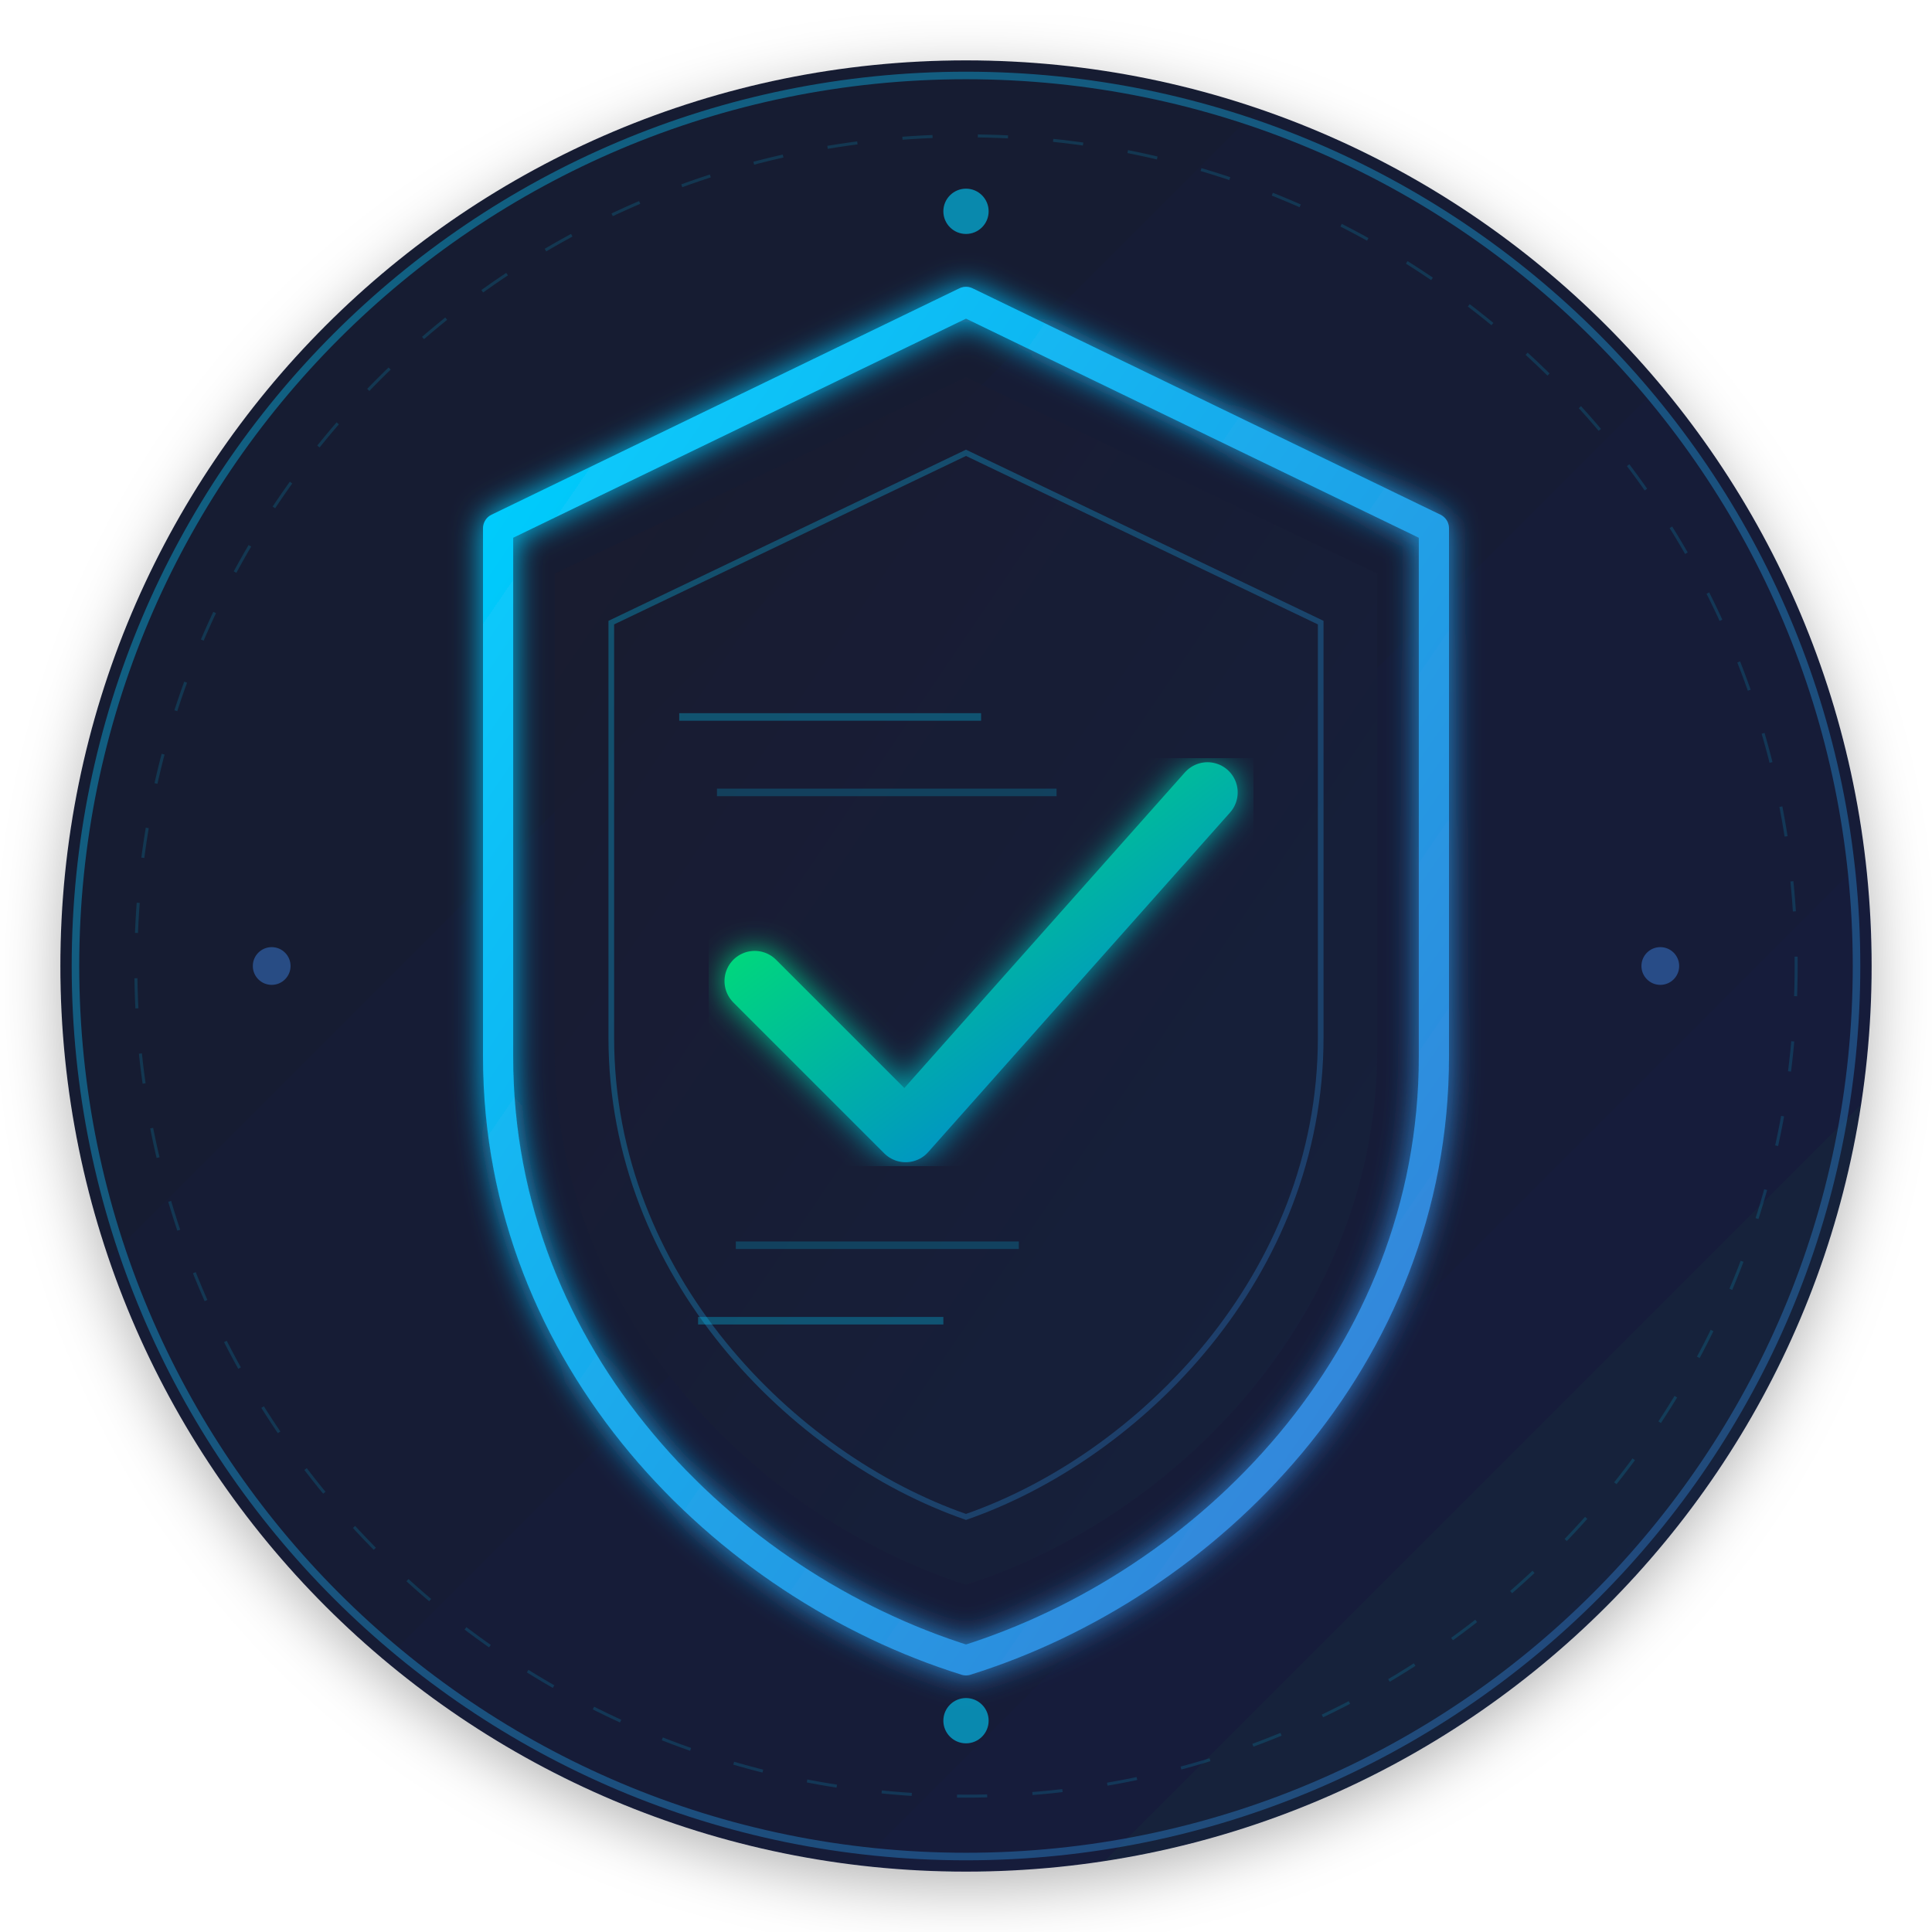
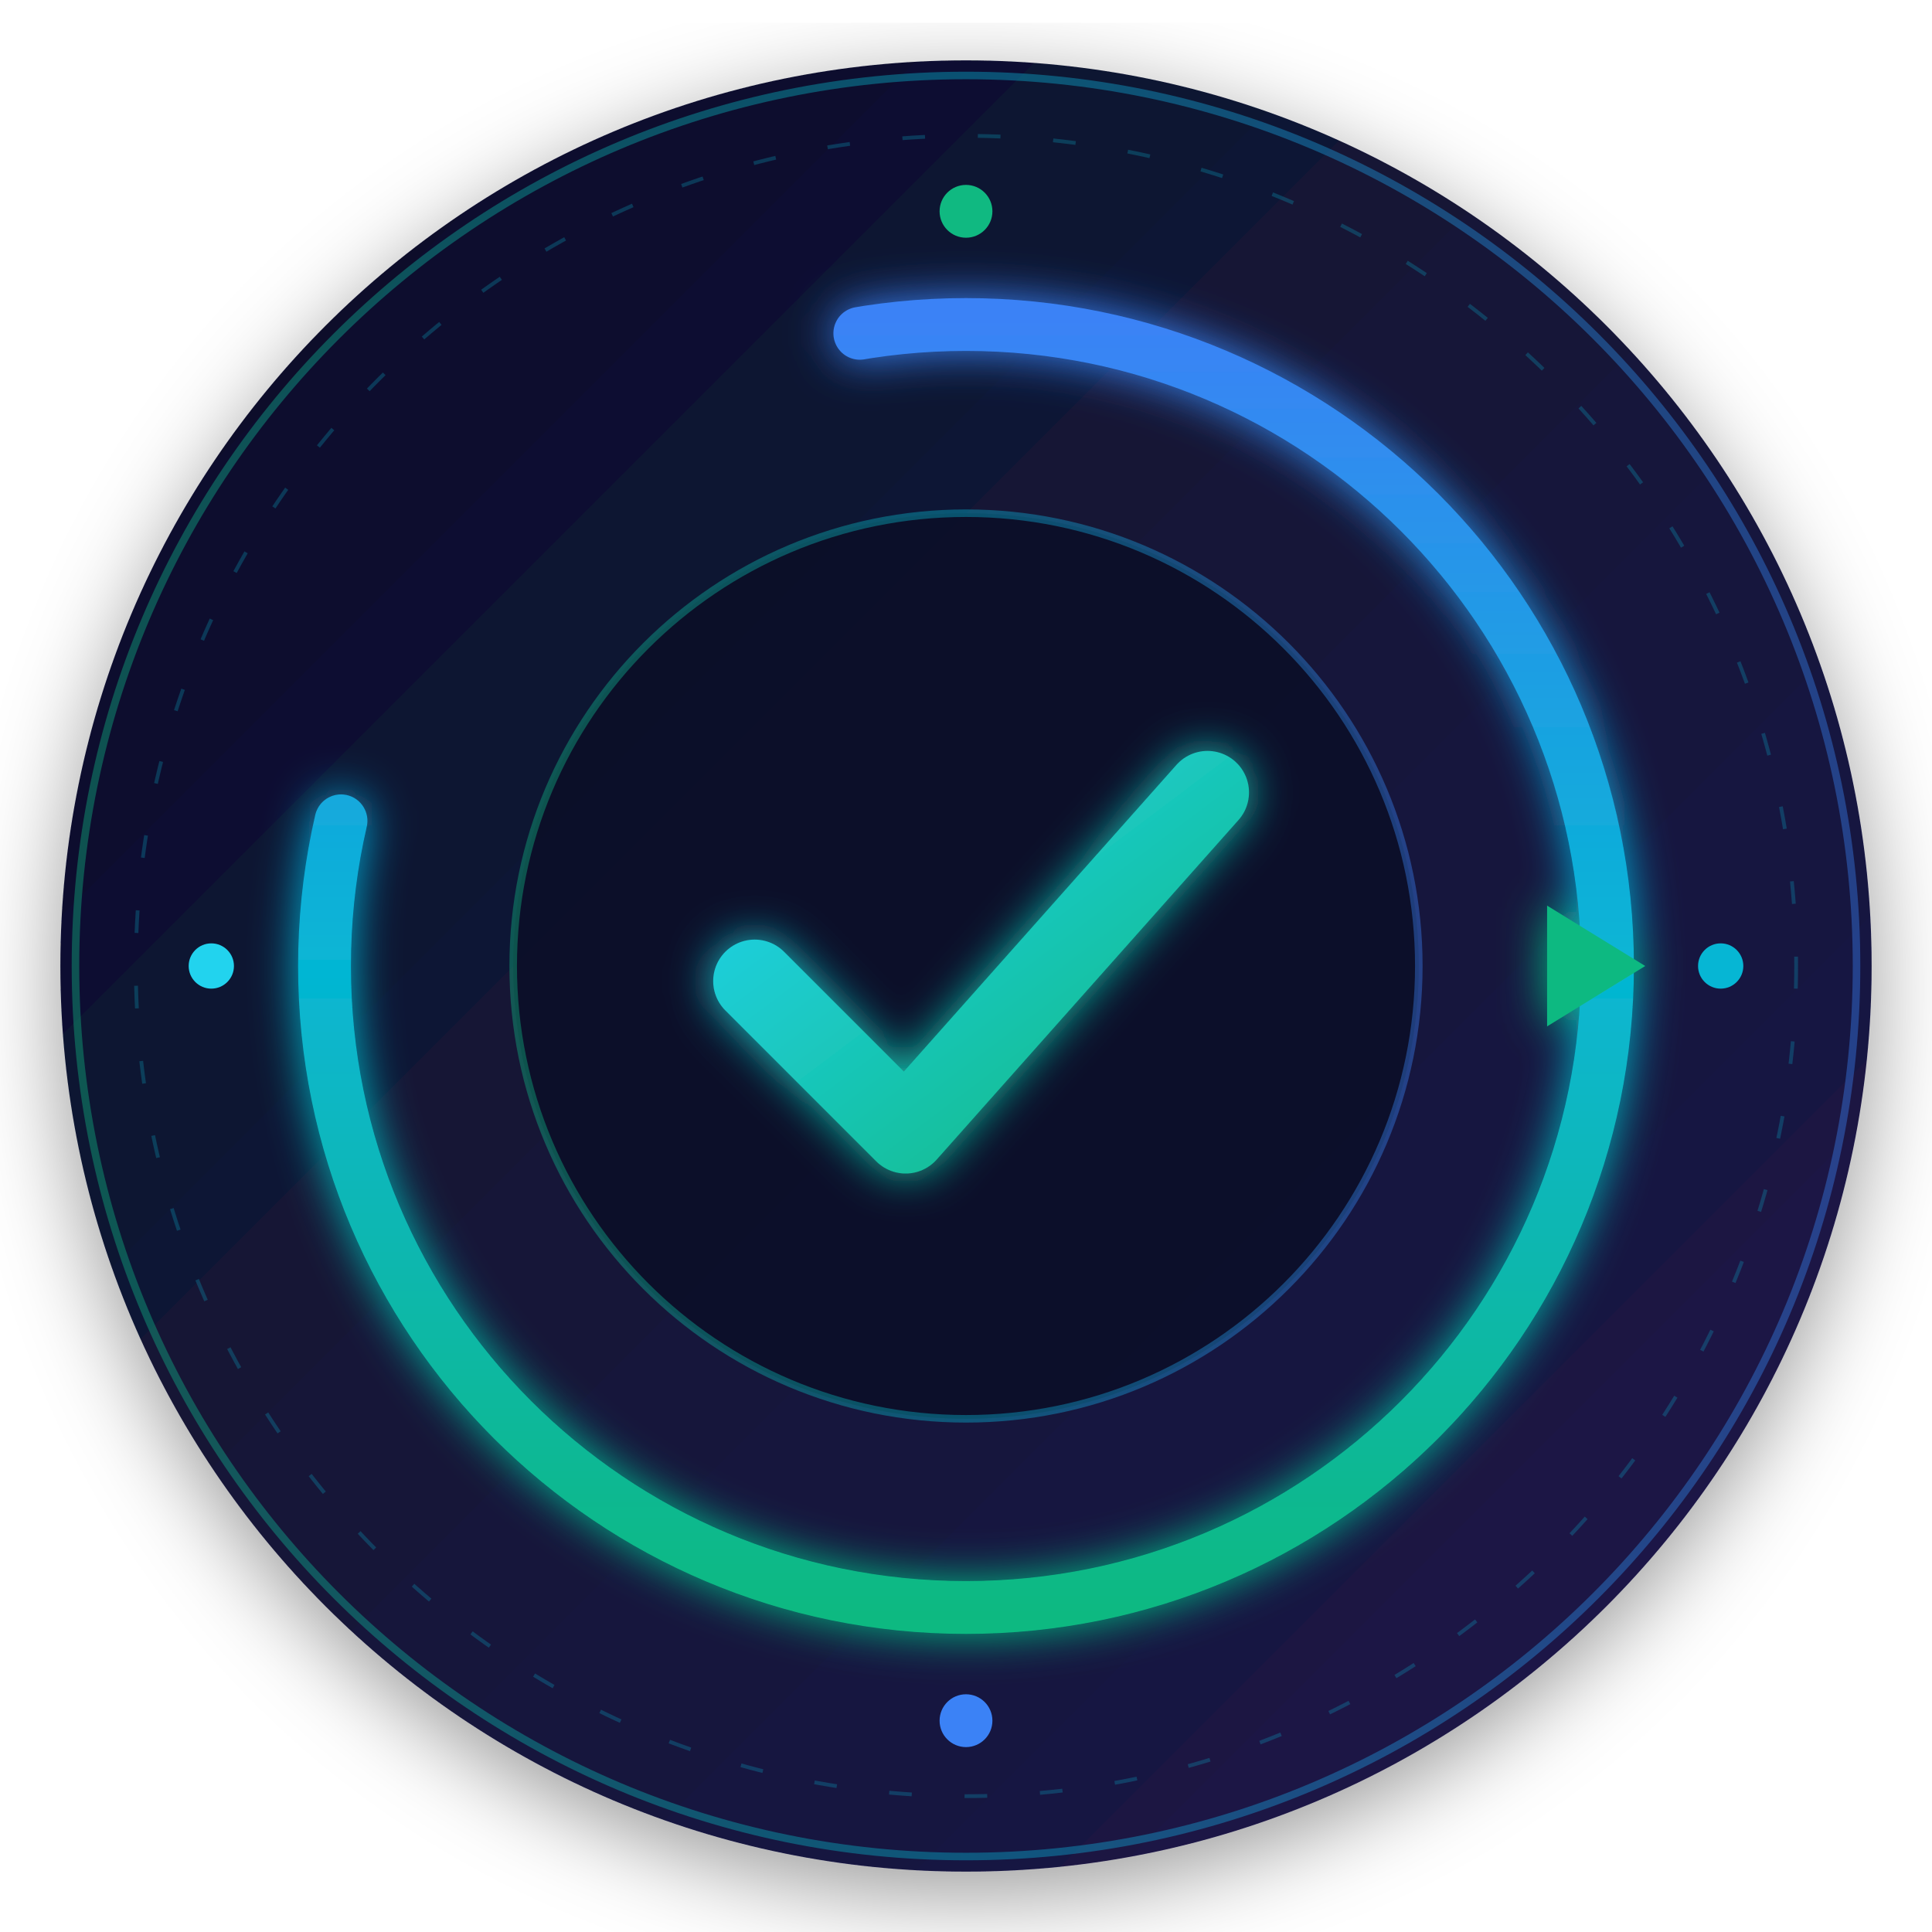
- <svg xmlns="http://www.w3.org/2000/svg" viewBox="0 0 512 512" width="512" height="512">
+ <svg xmlns="http://www.w3.org/2000/svg" viewBox="0 0 512 512" width="512" height="512" role="img" aria-label="SelfRepair">
  <defs>
    <linearGradient id="bg" x1="0%" y1="0%" x2="100%" y2="100%">
-       <stop offset="0%" style="stop-color:#1a1a2e;stop-opacity:1" />
-       <stop offset="100%" style="stop-color:#16213e;stop-opacity:1" />
+       <stop offset="0%" stop-color="#0A0E27" />
+       <stop offset="100%" stop-color="#1E1B4B" />
    </linearGradient>
-     <linearGradient id="shield" x1="0%" y1="0%" x2="100%" y2="100%">
-       <stop offset="0%" style="stop-color:#00d2ff;stop-opacity:1" />
-       <stop offset="100%" style="stop-color:#3a7bd5;stop-opacity:1" />
+     <linearGradient id="brand" x1="0%" y1="0%" x2="100%" y2="0%">
+       <stop offset="0%" stop-color="#10B981" />
+       <stop offset="50%" stop-color="#06B6D4" />
+       <stop offset="100%" stop-color="#3B82F6" />
    </linearGradient>
    <linearGradient id="check" x1="0%" y1="0%" x2="100%" y2="100%">
-       <stop offset="0%" style="stop-color:#00f260;stop-opacity:1" />
-       <stop offset="100%" style="stop-color:#0575e6;stop-opacity:1" />
+       <stop offset="0%" stop-color="#22D3EE" />
+       <stop offset="100%" stop-color="#10B981" />
    </linearGradient>
-     <filter id="glow">
-       <feGaussianBlur stdDeviation="4" result="coloredBlur" />
+     <filter id="glow" x="-30%" y="-30%" width="160%" height="160%">
+       <feGaussianBlur stdDeviation="6" result="blur" />
      <feMerge>
-         <feMergeNode in="coloredBlur" />
+         <feMergeNode in="blur" />
        <feMergeNode in="SourceGraphic" />
      </feMerge>
    </filter>
    <filter id="shadow">
-       <feDropShadow dx="0" dy="4" stdDeviation="8" flood-color="#000" flood-opacity="0.3" />
+       <feDropShadow dx="0" dy="6" stdDeviation="12" flood-color="#000" flood-opacity="0.4" />
    </filter>
  </defs>
  <circle cx="256" cy="256" r="240" fill="url(#bg)" filter="url(#shadow)" />
-   <circle cx="256" cy="256" r="236" fill="none" stroke="url(#shield)" stroke-width="2" opacity="0.4" />
-   <path d="M256 80 L380 140 L380 280 C380 360 320 420 256 440 C192 420 132 360 132 280 L132 140 Z" fill="none" stroke="url(#shield)" stroke-width="8" stroke-linejoin="round" filter="url(#glow)" />
-   <path d="M256 100 L365 152 L365 278 C365 348 312 402 256 420 C200 402 147 348 147 278 L147 152 Z" fill="url(#bg)" opacity="0.8" />
-   <path d="M256 120 L350 165 L350 275 C350 338 302 386 256 402 C210 386 162 338 162 275 L162 165 Z" fill="none" stroke="url(#shield)" stroke-width="1.5" opacity="0.3" />
-   <path d="M200 260 L240 300 L320 210" fill="none" stroke="url(#check)" stroke-width="16" stroke-linecap="round" stroke-linejoin="round" filter="url(#glow)" />
-   <line x1="180" y1="190" x2="260" y2="190" stroke="#00d2ff" stroke-width="2" opacity="0.3" />
-   <line x1="190" y1="210" x2="280" y2="210" stroke="#00d2ff" stroke-width="2" opacity="0.2" />
-   <line x1="195" y1="330" x2="270" y2="330" stroke="#00d2ff" stroke-width="2" opacity="0.2" />
-   <line x1="185" y1="350" x2="250" y2="350" stroke="#00d2ff" stroke-width="2" opacity="0.3" />
-   <circle cx="256" cy="56" r="6" fill="#00d2ff" opacity="0.6" />
-   <circle cx="440" cy="256" r="5" fill="#3a7bd5" opacity="0.5" />
-   <circle cx="72" cy="256" r="5" fill="#3a7bd5" opacity="0.5" />
-   <circle cx="256" cy="456" r="6" fill="#00d2ff" opacity="0.6" />
-   <ellipse cx="256" cy="256" rx="220" ry="220" fill="none" stroke="#00d2ff" stroke-width="0.8" opacity="0.15" stroke-dasharray="8 12" />
+   <circle cx="256" cy="256" r="236" fill="none" stroke="url(#brand)" stroke-width="2" opacity="0.4" />
+   <circle cx="256" cy="256" r="220" fill="none" stroke="#06B6D4" stroke-width="1" opacity="0.25" stroke-dasharray="6 14" />
+   <g filter="url(#glow)">
+     <circle cx="256" cy="256" r="170" fill="none" stroke="url(#brand)" stroke-width="14" stroke-dasharray="840 200" stroke-linecap="round" transform="rotate(-90 256 256)" />
+     <polygon points="410,240 436,256 410,272" fill="#10B981" />
+   </g>
+   <circle cx="256" cy="256" r="120" fill="#0A0E27" opacity="0.85" />
+   <circle cx="256" cy="256" r="120" fill="none" stroke="url(#brand)" stroke-width="2" opacity="0.4" />
+   <polyline points="200,260 240,300 320,210" fill="none" stroke="url(#check)" stroke-width="22" stroke-linecap="round" stroke-linejoin="round" filter="url(#glow)" />
+   <circle cx="256" cy="56" r="7" fill="#10B981" />
+   <circle cx="456" cy="256" r="6" fill="#06B6D4" />
+   <circle cx="256" cy="456" r="7" fill="#3B82F6" />
+   <circle cx="56" cy="256" r="6" fill="#22D3EE" />
</svg>
